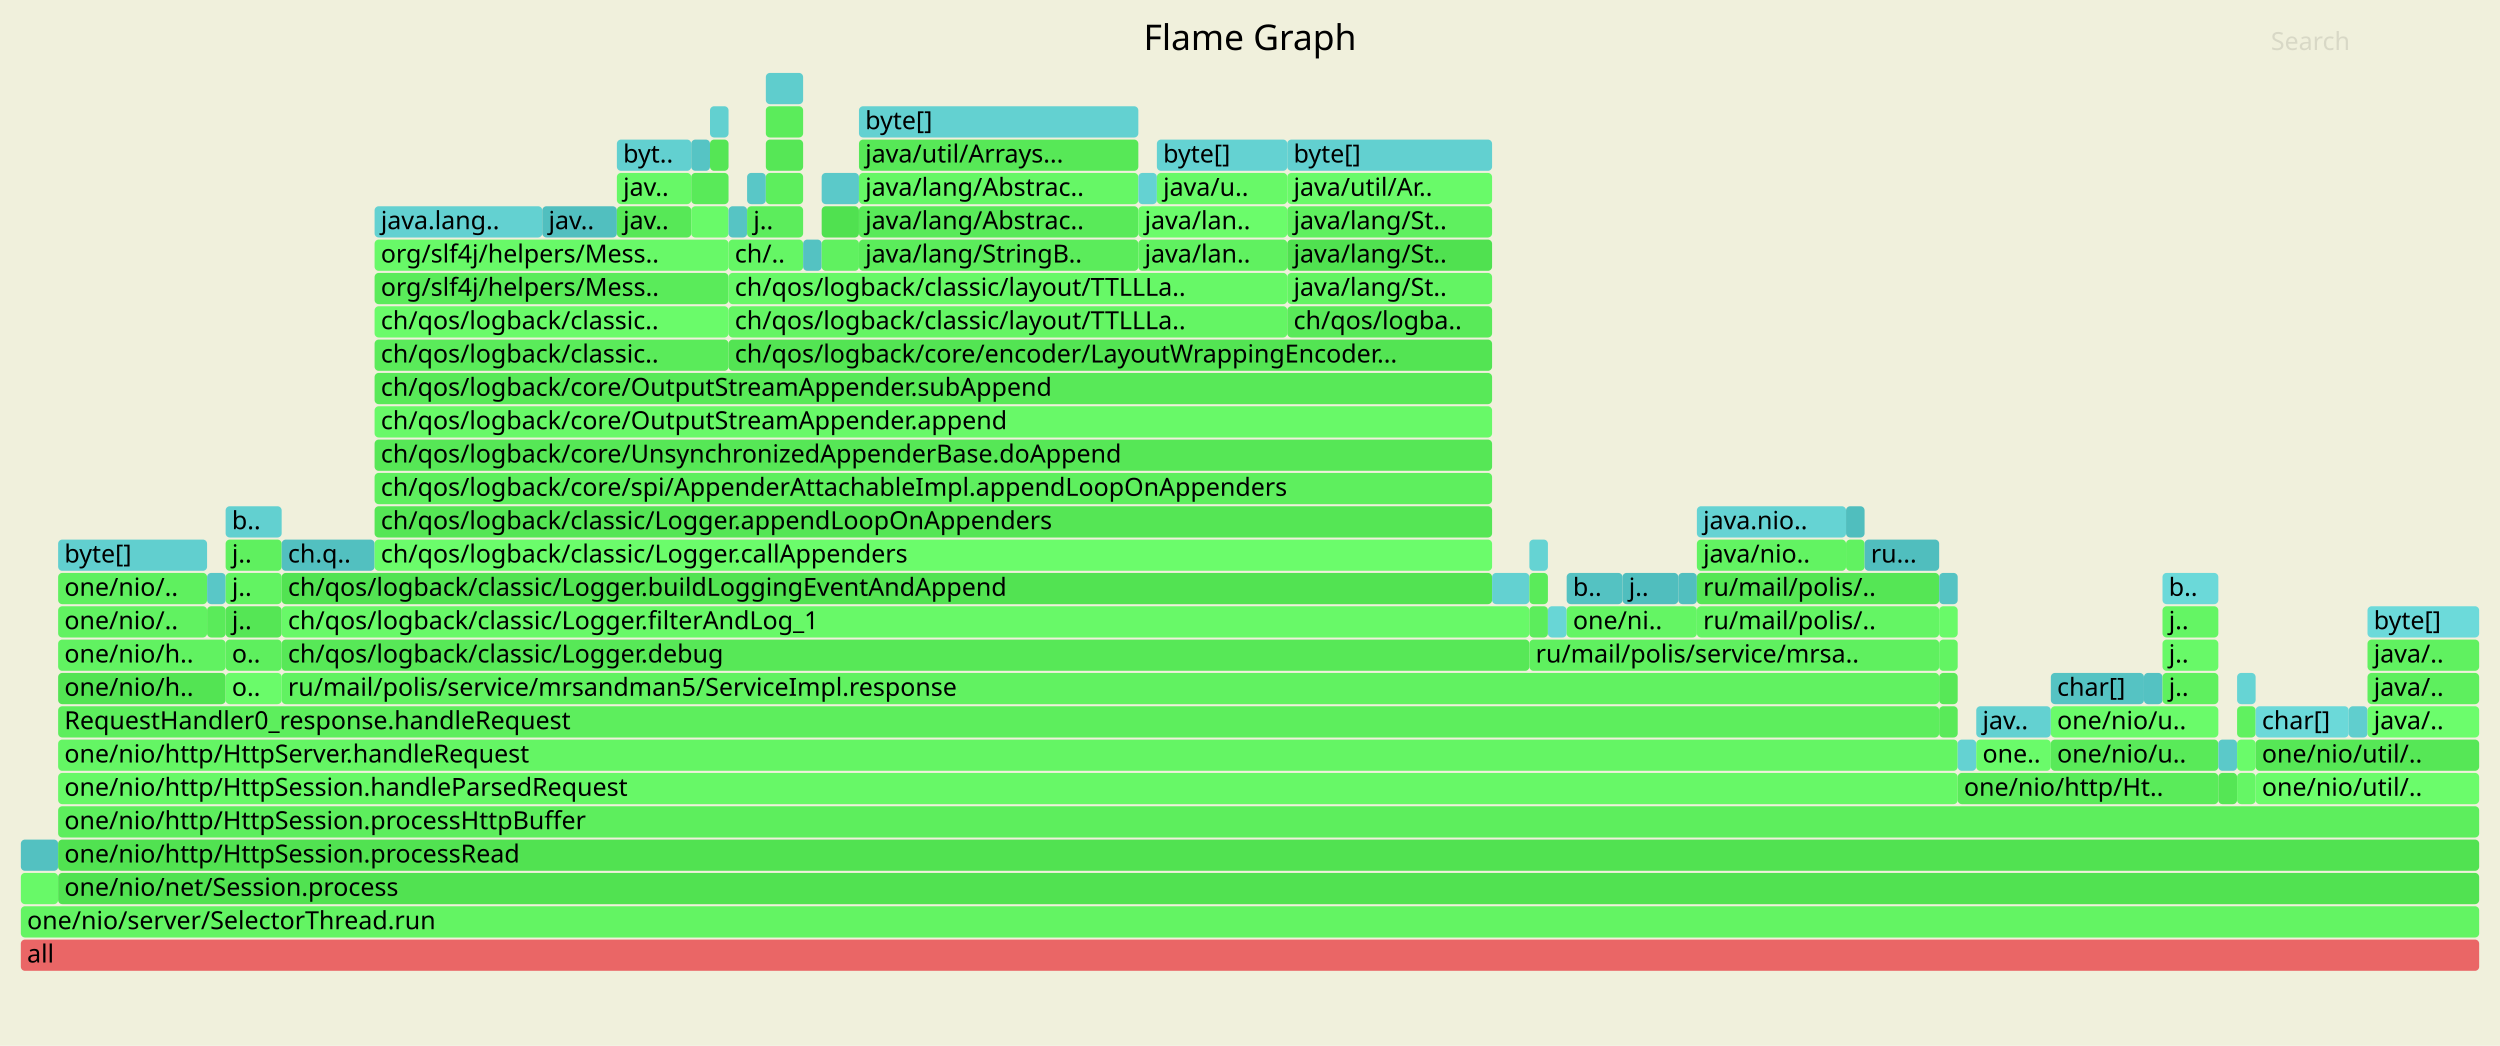
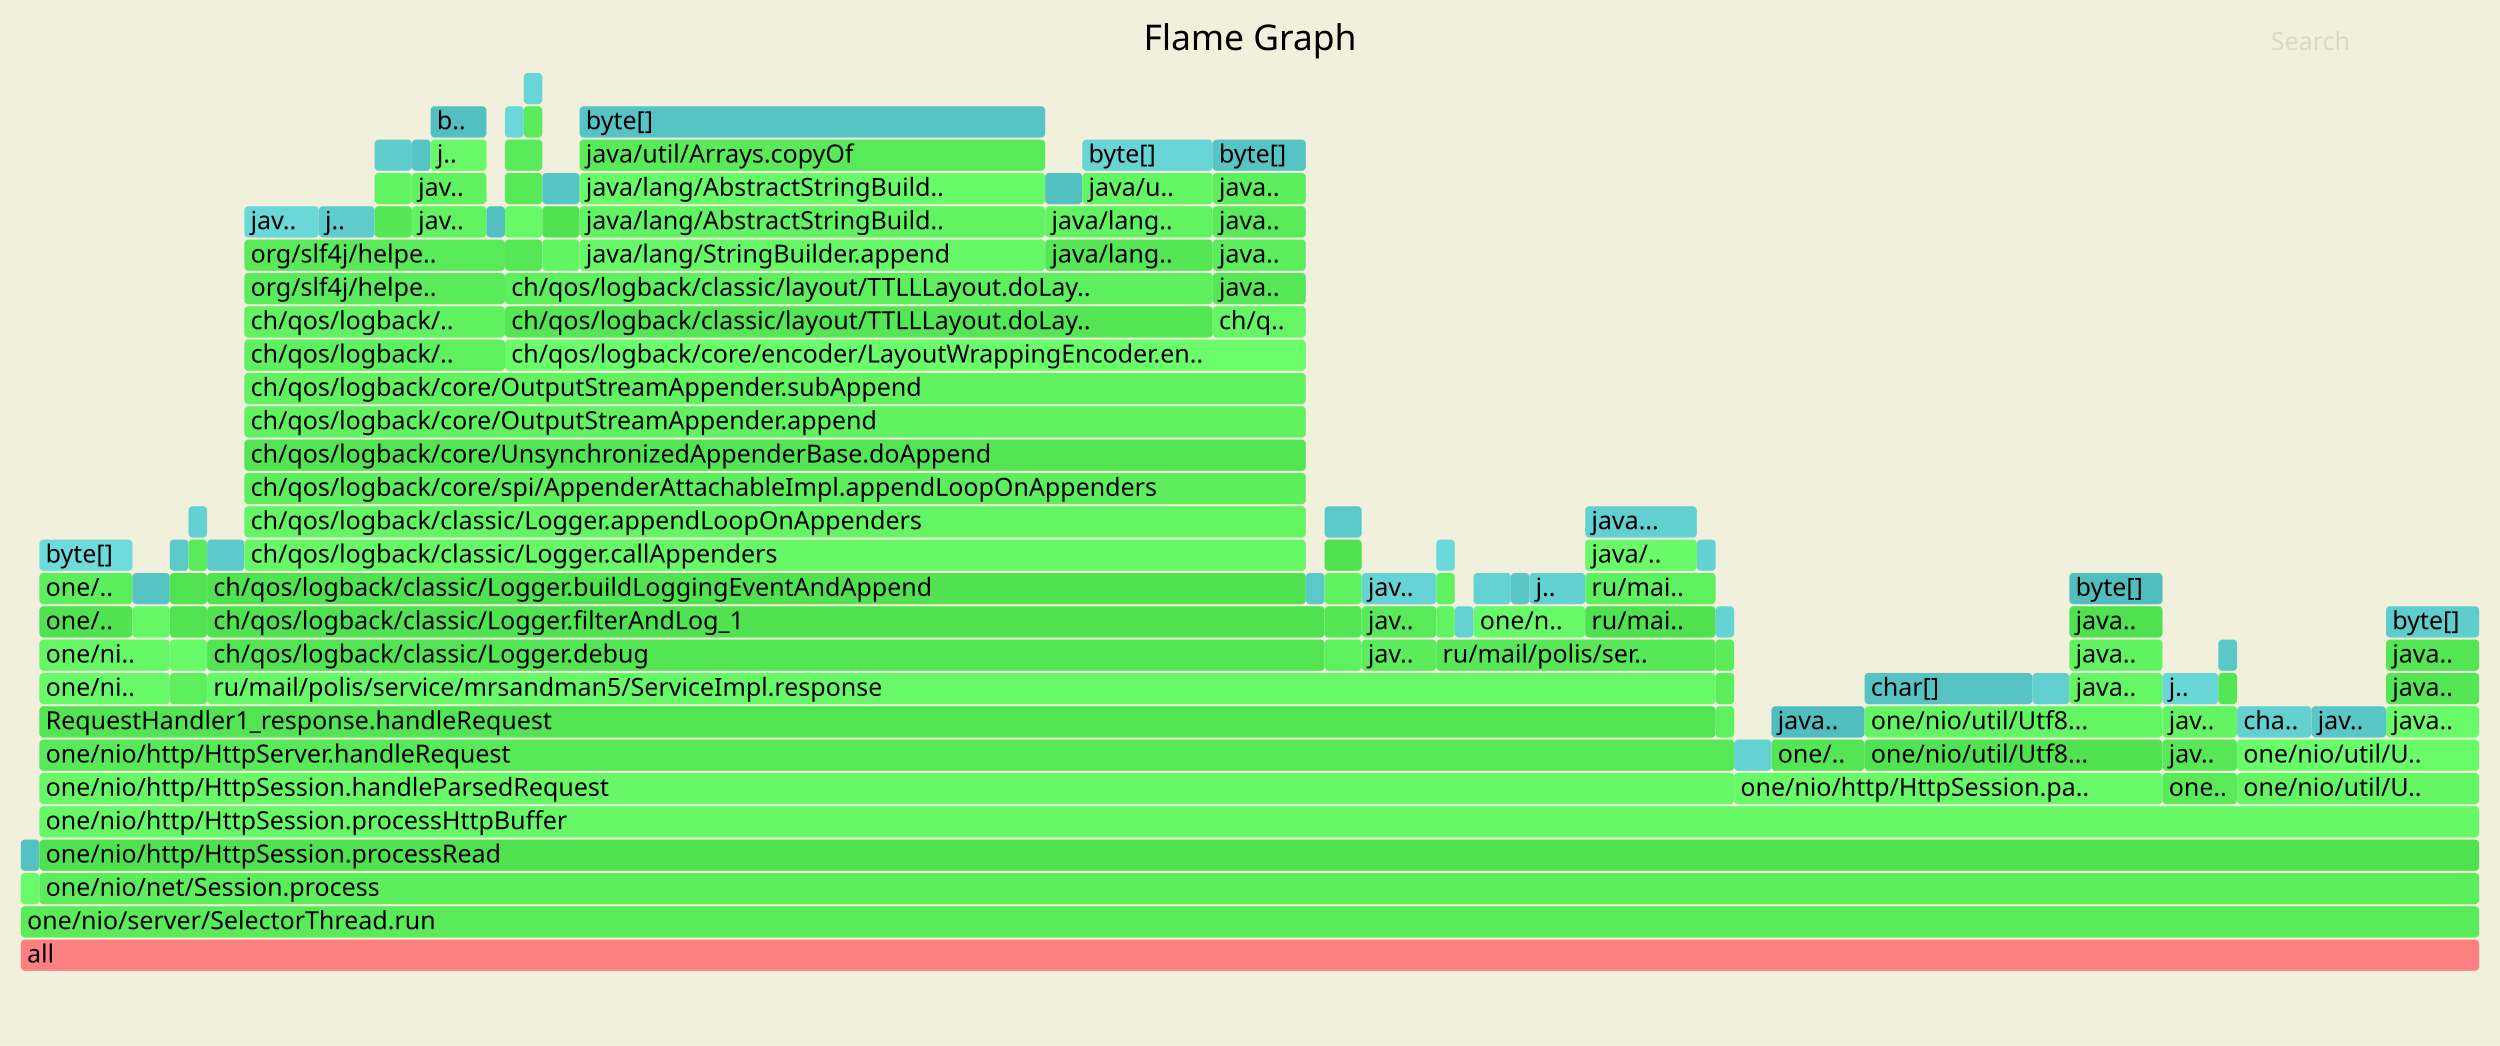
<svg xmlns="http://www.w3.org/2000/svg" version="1.1" width="1200" height="502" viewBox="0 0 1200 502">
  <style type="text/css">
	text { font-family:Verdana; font-size:12px; fill:rgb(0,0,0); }
	#search { opacity:0.1; cursor:pointer; }
	#search:hover, #search.show { opacity:1; }
	#subtitle { text-anchor:middle; font-color:rgb(160,160,160); }
	#title { text-anchor:middle; font-size:17px}
	#unzoom { cursor:pointer; }
	#frames &gt; *:hover { stroke:black; stroke-width:0.5; cursor:pointer; }
	.hide { display:none; }
	.parent { opacity:0.5; }
</style>
  <rect x="0" y="0" width="100%" height="100%" fill="rgb(240,240,220)" />
  <text id="title" x="600" y="24">Flame Graph</text>
  <text id="details" x="10" y="485"> </text>
  <text id="unzoom" x="10" y="24" class="hide">Reset Zoom</text>
  <text id="search" x="1090" y="24">Search</text>
  <text id="matched" x="1090" y="485"> </text>
  <g id="frames">
    <g>
-       <rect x="10.0" y="451.0" width="1180.0" height="15" fill="#ea6666" rx="2" ry="2" />
+       <rect x="10.0" y="451.0" width="1180.0" height="15" fill="#fe8181" rx="2" ry="2" />
      <text x="13.0" y="462.0">all</text>
    </g>
    <g>
-       <rect x="10.0" y="435.0" width="1180.0" height="15" fill="#63f463" rx="2" ry="2" />
+       <rect x="10.0" y="435.0" width="1180.0" height="15" fill="#5aeb5a" rx="2" ry="2" />
      <text x="13.0" y="446.0">one/nio/server/SelectorThread.run</text>
    </g>
    <g>
-       <rect x="10.0" y="419.0" width="17.9" height="15" fill="#68f968" rx="2" ry="2" />
+       <rect x="10.0" y="419.0" width="8.9" height="15" fill="#6afb6a" rx="2" ry="2" />
      <text x="13.0" y="430.0" />
    </g>
    <g>
-       <rect x="10.0" y="403.0" width="17.9" height="15" fill="#53c1c1" rx="2" ry="2" />
+       <rect x="10.0" y="403.0" width="8.9" height="15" fill="#54c2c2" rx="2" ry="2" />
      <text x="13.0" y="414.0" />
    </g>
    <g>
-       <rect x="27.9" y="419.0" width="1162.1" height="15" fill="#51e251" rx="2" ry="2" />
-       <text x="30.9" y="430.0">one/nio/net/Session.process</text>
-     </g>
-     <g>
-       <rect x="27.9" y="403.0" width="1162.1" height="15" fill="#51e251" rx="2" ry="2" />
-       <text x="30.9" y="414.0">one/nio/http/HttpSession.processRead</text>
-     </g>
-     <g>
-       <rect x="27.9" y="387.0" width="1162.1" height="15" fill="#5dee5d" rx="2" ry="2" />
-       <text x="30.9" y="398.0">one/nio/http/HttpSession.processHttpBuffer</text>
-     </g>
-     <g>
-       <rect x="27.9" y="371.0" width="911.8" height="15" fill="#67f867" rx="2" ry="2" />
-       <text x="30.9" y="382.0">one/nio/http/HttpSession.handleParsedRequest</text>
-     </g>
-     <g>
-       <rect x="27.9" y="355.0" width="911.8" height="15" fill="#64f564" rx="2" ry="2" />
-       <text x="30.9" y="366.0">one/nio/http/HttpServer.handleRequest</text>
-     </g>
-     <g>
-       <rect x="27.9" y="339.0" width="902.9" height="15" fill="#5dee5d" rx="2" ry="2" />
-       <text x="30.9" y="350.0">RequestHandler0_response.handleRequest</text>
-     </g>
-     <g>
-       <rect x="27.9" y="323.0" width="80.4" height="15" fill="#53e453" rx="2" ry="2" />
-       <text x="30.9" y="334.0">one/nio/h..</text>
-     </g>
-     <g>
-       <rect x="27.9" y="307.0" width="80.4" height="15" fill="#61f261" rx="2" ry="2" />
-       <text x="30.9" y="318.0">one/nio/h..</text>
-     </g>
-     <g>
-       <rect x="27.9" y="291.0" width="71.5" height="15" fill="#61f261" rx="2" ry="2" />
-       <text x="30.9" y="302.0">one/nio/..</text>
-     </g>
-     <g>
-       <rect x="27.9" y="275.0" width="71.5" height="15" fill="#5ff05f" rx="2" ry="2" />
-       <text x="30.9" y="286.0">one/nio/..</text>
-     </g>
-     <g>
-       <rect x="27.9" y="259.0" width="71.5" height="15" fill="#61cfcf" rx="2" ry="2" />
-       <text x="30.9" y="270.0">byte[]</text>
-     </g>
-     <g>
-       <rect x="99.4" y="291.0" width="8.9" height="15" fill="#5aeb5a" rx="2" ry="2" />
-       <text x="102.4" y="302.0" />
-     </g>
-     <g>
-       <rect x="99.4" y="275.0" width="8.9" height="15" fill="#59c7c7" rx="2" ry="2" />
-       <text x="102.4" y="286.0" />
-     </g>
-     <g>
-       <rect x="108.3" y="323.0" width="26.9" height="15" fill="#6afb6a" rx="2" ry="2" />
-       <text x="111.3" y="334.0">o..</text>
-     </g>
-     <g>
-       <rect x="108.3" y="307.0" width="26.9" height="15" fill="#5eef5e" rx="2" ry="2" />
-       <text x="111.3" y="318.0">o..</text>
-     </g>
-     <g>
-       <rect x="108.3" y="291.0" width="26.9" height="15" fill="#55e655" rx="2" ry="2" />
-       <text x="111.3" y="302.0">j..</text>
-     </g>
-     <g>
-       <rect x="108.3" y="275.0" width="26.9" height="15" fill="#62f362" rx="2" ry="2" />
-       <text x="111.3" y="286.0">j..</text>
-     </g>
-     <g>
-       <rect x="108.3" y="259.0" width="26.9" height="15" fill="#5ff05f" rx="2" ry="2" />
-       <text x="111.3" y="270.0">j..</text>
-     </g>
-     <g>
-       <rect x="108.3" y="243.0" width="26.9" height="15" fill="#62d0d0" rx="2" ry="2" />
-       <text x="111.3" y="254.0">b..</text>
-     </g>
-     <g>
-       <rect x="135.2" y="323.0" width="795.6" height="15" fill="#61f261" rx="2" ry="2" />
-       <text x="138.2" y="334.0">ru/mail/polis/service/mrsandman5/ServiceImpl.response</text>
-     </g>
-     <g>
-       <rect x="135.2" y="307.0" width="598.9" height="15" fill="#57e857" rx="2" ry="2" />
-       <text x="138.2" y="318.0">ch/qos/logback/classic/Logger.debug</text>
-     </g>
-     <g>
-       <rect x="135.2" y="291.0" width="598.9" height="15" fill="#68f968" rx="2" ry="2" />
-       <text x="138.2" y="302.0">ch/qos/logback/classic/Logger.filterAndLog_1</text>
-     </g>
-     <g>
-       <rect x="135.2" y="275.0" width="581.0" height="15" fill="#52e352" rx="2" ry="2" />
-       <text x="138.2" y="286.0">ch/qos/logback/classic/Logger.buildLoggingEventAndAppend</text>
-     </g>
-     <g>
-       <rect x="135.2" y="259.0" width="44.6" height="15" fill="#52c0c0" rx="2" ry="2" />
-       <text x="138.2" y="270.0">ch.q..</text>
-     </g>
-     <g>
-       <rect x="179.8" y="259.0" width="536.4" height="15" fill="#6bfc6b" rx="2" ry="2" />
-       <text x="182.8" y="270.0">ch/qos/logback/classic/Logger.callAppenders</text>
-     </g>
-     <g>
-       <rect x="179.8" y="243.0" width="536.4" height="15" fill="#55e655" rx="2" ry="2" />
-       <text x="182.8" y="254.0">ch/qos/logback/classic/Logger.appendLoopOnAppenders</text>
-     </g>
-     <g>
-       <rect x="179.8" y="227.0" width="536.4" height="15" fill="#5eef5e" rx="2" ry="2" />
-       <text x="182.8" y="238.0">ch/qos/logback/core/spi/AppenderAttachableImpl.appendLoopOnAppenders</text>
-     </g>
-     <g>
-       <rect x="179.8" y="211.0" width="536.4" height="15" fill="#56e756" rx="2" ry="2" />
-       <text x="182.8" y="222.0">ch/qos/logback/core/UnsynchronizedAppenderBase.doAppend</text>
-     </g>
-     <g>
-       <rect x="179.8" y="195.0" width="536.4" height="15" fill="#68f968" rx="2" ry="2" />
-       <text x="182.8" y="206.0">ch/qos/logback/core/OutputStreamAppender.append</text>
-     </g>
-     <g>
-       <rect x="179.8" y="179.0" width="536.4" height="15" fill="#58e958" rx="2" ry="2" />
-       <text x="182.8" y="190.0">ch/qos/logback/core/OutputStreamAppender.subAppend</text>
-     </g>
-     <g>
-       <rect x="179.8" y="163.0" width="169.9" height="15" fill="#5aeb5a" rx="2" ry="2" />
-       <text x="182.8" y="174.0">ch/qos/logback/classic..</text>
-     </g>
-     <g>
-       <rect x="179.8" y="147.0" width="169.9" height="15" fill="#6afb6a" rx="2" ry="2" />
-       <text x="182.8" y="158.0">ch/qos/logback/classic..</text>
-     </g>
-     <g>
-       <rect x="179.8" y="131.0" width="169.9" height="15" fill="#5aeb5a" rx="2" ry="2" />
-       <text x="182.8" y="142.0">org/slf4j/helpers/Mess..</text>
-     </g>
-     <g>
-       <rect x="179.8" y="115.0" width="169.9" height="15" fill="#68f968" rx="2" ry="2" />
-       <text x="182.8" y="126.0">org/slf4j/helpers/Mess..</text>
-     </g>
-     <g>
-       <rect x="179.8" y="99.0" width="80.5" height="15" fill="#63d1d1" rx="2" ry="2" />
-       <text x="182.8" y="110.0">java.lang..</text>
-     </g>
-     <g>
-       <rect x="260.3" y="99.0" width="35.8" height="15" fill="#51bfbf" rx="2" ry="2" />
-       <text x="263.3" y="110.0">jav..</text>
-     </g>
-     <g>
-       <rect x="296.1" y="99.0" width="35.7" height="15" fill="#57e857" rx="2" ry="2" />
-       <text x="299.1" y="110.0">jav..</text>
-     </g>
-     <g>
-       <rect x="296.1" y="83.0" width="35.7" height="15" fill="#67f867" rx="2" ry="2" />
-       <text x="299.1" y="94.0">jav..</text>
-     </g>
-     <g>
-       <rect x="296.1" y="67.0" width="35.7" height="15" fill="#62d0d0" rx="2" ry="2" />
-       <text x="299.1" y="78.0">byt..</text>
-     </g>
-     <g>
-       <rect x="331.8" y="99.0" width="17.9" height="15" fill="#69fa69" rx="2" ry="2" />
-       <text x="334.8" y="110.0" />
-     </g>
-     <g>
-       <rect x="331.8" y="83.0" width="17.9" height="15" fill="#59ea59" rx="2" ry="2" />
-       <text x="334.8" y="94.0" />
-     </g>
-     <g>
-       <rect x="331.8" y="67.0" width="9.0" height="15" fill="#56c4c4" rx="2" ry="2" />
-       <text x="334.8" y="78.0" />
-     </g>
-     <g>
-       <rect x="340.8" y="67.0" width="8.9" height="15" fill="#55e655" rx="2" ry="2" />
-       <text x="343.8" y="78.0" />
-     </g>
-     <g>
-       <rect x="340.8" y="51.0" width="8.9" height="15" fill="#62d0d0" rx="2" ry="2" />
-       <text x="343.8" y="62.0" />
-     </g>
-     <g>
-       <rect x="349.7" y="163.0" width="366.5" height="15" fill="#53e453" rx="2" ry="2" />
-       <text x="352.7" y="174.0">ch/qos/logback/core/encoder/LayoutWrappingEncoder...</text>
-     </g>
-     <g>
-       <rect x="349.7" y="147.0" width="268.2" height="15" fill="#64f564" rx="2" ry="2" />
-       <text x="352.7" y="158.0">ch/qos/logback/classic/layout/TTLLLa..</text>
-     </g>
-     <g>
-       <rect x="349.7" y="131.0" width="268.2" height="15" fill="#67f867" rx="2" ry="2" />
-       <text x="352.7" y="142.0">ch/qos/logback/classic/layout/TTLLLa..</text>
-     </g>
-     <g>
-       <rect x="349.7" y="115.0" width="35.8" height="15" fill="#65f665" rx="2" ry="2" />
-       <text x="352.7" y="126.0">ch/..</text>
-     </g>
-     <g>
-       <rect x="349.7" y="99.0" width="8.9" height="15" fill="#56c4c4" rx="2" ry="2" />
-       <text x="352.7" y="110.0" />
-     </g>
-     <g>
-       <rect x="358.6" y="99.0" width="26.9" height="15" fill="#5ced5c" rx="2" ry="2" />
-       <text x="361.6" y="110.0">j..</text>
-     </g>
-     <g>
-       <rect x="358.6" y="83.0" width="9.0" height="15" fill="#59c7c7" rx="2" ry="2" />
-       <text x="361.6" y="94.0" />
-     </g>
-     <g>
-       <rect x="367.6" y="83.0" width="17.9" height="15" fill="#5dee5d" rx="2" ry="2" />
-       <text x="370.6" y="94.0" />
-     </g>
-     <g>
-       <rect x="367.6" y="67.0" width="17.9" height="15" fill="#56e756" rx="2" ry="2" />
-       <text x="370.6" y="78.0" />
-     </g>
-     <g>
-       <rect x="367.6" y="51.0" width="17.9" height="15" fill="#5bec5b" rx="2" ry="2" />
-       <text x="370.6" y="62.0" />
-     </g>
-     <g>
-       <rect x="367.6" y="35.0" width="17.9" height="15" fill="#5fcdcd" rx="2" ry="2" />
-       <text x="370.6" y="46.0" />
-     </g>
-     <g>
-       <rect x="385.5" y="115.0" width="8.9" height="15" fill="#54c2c2" rx="2" ry="2" />
-       <text x="388.5" y="126.0" />
-     </g>
-     <g>
-       <rect x="394.4" y="115.0" width="17.9" height="15" fill="#60f160" rx="2" ry="2" />
-       <text x="397.4" y="126.0" />
-     </g>
-     <g>
-       <rect x="394.4" y="99.0" width="17.9" height="15" fill="#50e150" rx="2" ry="2" />
-       <text x="397.4" y="110.0" />
-     </g>
-     <g>
-       <rect x="394.4" y="83.0" width="17.9" height="15" fill="#5bc9c9" rx="2" ry="2" />
-       <text x="397.4" y="94.0" />
-     </g>
-     <g>
-       <rect x="412.3" y="115.0" width="134.1" height="15" fill="#5bec5b" rx="2" ry="2" />
-       <text x="415.3" y="126.0">java/lang/StringB..</text>
-     </g>
-     <g>
-       <rect x="412.3" y="99.0" width="134.1" height="15" fill="#59ea59" rx="2" ry="2" />
-       <text x="415.3" y="110.0">java/lang/Abstrac..</text>
-     </g>
-     <g>
-       <rect x="412.3" y="83.0" width="134.1" height="15" fill="#66f766" rx="2" ry="2" />
-       <text x="415.3" y="94.0">java/lang/Abstrac..</text>
-     </g>
-     <g>
-       <rect x="412.3" y="67.0" width="134.1" height="15" fill="#57e857" rx="2" ry="2" />
-       <text x="415.3" y="78.0">java/util/Arrays...</text>
-     </g>
-     <g>
-       <rect x="412.3" y="51.0" width="134.1" height="15" fill="#63d1d1" rx="2" ry="2" />
-       <text x="415.3" y="62.0">byte[]</text>
-     </g>
-     <g>
-       <rect x="546.4" y="115.0" width="71.5" height="15" fill="#60f160" rx="2" ry="2" />
-       <text x="549.4" y="126.0">java/lan..</text>
-     </g>
-     <g>
-       <rect x="546.4" y="99.0" width="71.5" height="15" fill="#6bfc6b" rx="2" ry="2" />
-       <text x="549.4" y="110.0">java/lan..</text>
-     </g>
-     <g>
-       <rect x="546.4" y="83.0" width="8.9" height="15" fill="#64d2d2" rx="2" ry="2" />
-       <text x="549.4" y="94.0" />
-     </g>
-     <g>
-       <rect x="555.3" y="83.0" width="62.6" height="15" fill="#68f968" rx="2" ry="2" />
-       <text x="558.3" y="94.0">java/u..</text>
-     </g>
-     <g>
-       <rect x="555.3" y="67.0" width="62.6" height="15" fill="#64d2d2" rx="2" ry="2" />
-       <text x="558.3" y="78.0">byte[]</text>
-     </g>
-     <g>
-       <rect x="617.9" y="147.0" width="98.3" height="15" fill="#59ea59" rx="2" ry="2" />
-       <text x="620.9" y="158.0">ch/qos/logba..</text>
-     </g>
-     <g>
-       <rect x="617.9" y="131.0" width="98.3" height="15" fill="#63f463" rx="2" ry="2" />
-       <text x="620.9" y="142.0">java/lang/St..</text>
-     </g>
-     <g>
-       <rect x="617.9" y="115.0" width="98.3" height="15" fill="#50e150" rx="2" ry="2" />
-       <text x="620.9" y="126.0">java/lang/St..</text>
-     </g>
-     <g>
-       <rect x="617.9" y="99.0" width="98.3" height="15" fill="#5ff05f" rx="2" ry="2" />
-       <text x="620.9" y="110.0">java/lang/St..</text>
-     </g>
-     <g>
-       <rect x="617.9" y="83.0" width="98.3" height="15" fill="#69fa69" rx="2" ry="2" />
-       <text x="620.9" y="94.0">java/util/Ar..</text>
-     </g>
-     <g>
-       <rect x="617.9" y="67.0" width="98.3" height="15" fill="#62d0d0" rx="2" ry="2" />
-       <text x="620.9" y="78.0">byte[]</text>
-     </g>
-     <g>
-       <rect x="716.2" y="275.0" width="17.9" height="15" fill="#63d1d1" rx="2" ry="2" />
-       <text x="719.2" y="286.0" />
-     </g>
-     <g>
-       <rect x="734.1" y="307.0" width="196.7" height="15" fill="#5ff05f" rx="2" ry="2" />
-       <text x="737.1" y="318.0">ru/mail/polis/service/mrsa..</text>
-     </g>
-     <g>
-       <rect x="734.1" y="291.0" width="8.9" height="15" fill="#5ced5c" rx="2" ry="2" />
-       <text x="737.1" y="302.0" />
-     </g>
-     <g>
-       <rect x="734.1" y="275.0" width="8.9" height="15" fill="#5aeb5a" rx="2" ry="2" />
-       <text x="737.1" y="286.0" />
-     </g>
-     <g>
-       <rect x="734.1" y="259.0" width="8.9" height="15" fill="#65d3d3" rx="2" ry="2" />
-       <text x="737.1" y="270.0" />
-     </g>
-     <g>
-       <rect x="743.0" y="291.0" width="9.0" height="15" fill="#68d6d6" rx="2" ry="2" />
-       <text x="746.0" y="302.0" />
-     </g>
-     <g>
-       <rect x="752.0" y="291.0" width="62.5" height="15" fill="#64f564" rx="2" ry="2" />
-       <text x="755.0" y="302.0">one/ni..</text>
-     </g>
-     <g>
-       <rect x="752.0" y="275.0" width="26.8" height="15" fill="#54c2c2" rx="2" ry="2" />
-       <text x="755.0" y="286.0">b..</text>
-     </g>
-     <g>
-       <rect x="778.8" y="275.0" width="26.8" height="15" fill="#50bebe" rx="2" ry="2" />
-       <text x="781.8" y="286.0">j..</text>
-     </g>
-     <g>
-       <rect x="805.6" y="275.0" width="8.9" height="15" fill="#51bfbf" rx="2" ry="2" />
-       <text x="808.6" y="286.0" />
-     </g>
-     <g>
-       <rect x="814.5" y="291.0" width="116.3" height="15" fill="#64f564" rx="2" ry="2" />
-       <text x="817.5" y="302.0">ru/mail/polis/..</text>
-     </g>
-     <g>
-       <rect x="814.5" y="275.0" width="116.3" height="15" fill="#55e655" rx="2" ry="2" />
-       <text x="817.5" y="286.0">ru/mail/polis/..</text>
-     </g>
-     <g>
-       <rect x="814.5" y="259.0" width="71.6" height="15" fill="#62f362" rx="2" ry="2" />
-       <text x="817.5" y="270.0">java/nio..</text>
-     </g>
-     <g>
-       <rect x="814.5" y="243.0" width="71.6" height="15" fill="#65d3d3" rx="2" ry="2" />
-       <text x="817.5" y="254.0">java.nio..</text>
-     </g>
-     <g>
-       <rect x="886.1" y="259.0" width="8.9" height="15" fill="#61f261" rx="2" ry="2" />
-       <text x="889.1" y="270.0" />
-     </g>
-     <g>
-       <rect x="886.1" y="243.0" width="8.9" height="15" fill="#50bebe" rx="2" ry="2" />
-       <text x="889.1" y="254.0" />
-     </g>
-     <g>
-       <rect x="895.0" y="259.0" width="35.8" height="15" fill="#50bebe" rx="2" ry="2" />
-       <text x="898.0" y="270.0">ru...</text>
-     </g>
-     <g>
-       <rect x="930.8" y="339.0" width="8.9" height="15" fill="#59ea59" rx="2" ry="2" />
-       <text x="933.8" y="350.0" />
-     </g>
-     <g>
-       <rect x="930.8" y="323.0" width="8.9" height="15" fill="#57e857" rx="2" ry="2" />
-       <text x="933.8" y="334.0" />
-     </g>
-     <g>
-       <rect x="930.8" y="307.0" width="8.9" height="15" fill="#63f463" rx="2" ry="2" />
-       <text x="933.8" y="318.0" />
-     </g>
-     <g>
-       <rect x="930.8" y="291.0" width="8.9" height="15" fill="#69fa69" rx="2" ry="2" />
-       <text x="933.8" y="302.0" />
-     </g>
-     <g>
-       <rect x="930.8" y="275.0" width="8.9" height="15" fill="#55c3c3" rx="2" ry="2" />
-       <text x="933.8" y="286.0" />
-     </g>
-     <g>
-       <rect x="939.7" y="371.0" width="125.1" height="15" fill="#5aeb5a" rx="2" ry="2" />
-       <text x="942.7" y="382.0">one/nio/http/Ht..</text>
-     </g>
-     <g>
-       <rect x="939.7" y="355.0" width="8.9" height="15" fill="#64d2d2" rx="2" ry="2" />
-       <text x="942.7" y="366.0" />
-     </g>
-     <g>
-       <rect x="948.6" y="355.0" width="35.8" height="15" fill="#6afb6a" rx="2" ry="2" />
-       <text x="951.6" y="366.0">one..</text>
-     </g>
-     <g>
-       <rect x="948.6" y="339.0" width="35.8" height="15" fill="#63d1d1" rx="2" ry="2" />
-       <text x="951.6" y="350.0">jav..</text>
-     </g>
-     <g>
-       <rect x="984.4" y="355.0" width="80.4" height="15" fill="#59ea59" rx="2" ry="2" />
-       <text x="987.4" y="366.0">one/nio/u..</text>
-     </g>
-     <g>
-       <rect x="984.4" y="339.0" width="80.4" height="15" fill="#6afb6a" rx="2" ry="2" />
-       <text x="987.4" y="350.0">one/nio/u..</text>
-     </g>
-     <g>
-       <rect x="984.4" y="323.0" width="44.7" height="15" fill="#55c3c3" rx="2" ry="2" />
-       <text x="987.4" y="334.0">char[]</text>
-     </g>
-     <g>
-       <rect x="1029.1" y="323.0" width="8.9" height="15" fill="#54c2c2" rx="2" ry="2" />
-       <text x="1032.1" y="334.0" />
-     </g>
-     <g>
-       <rect x="1038.0" y="323.0" width="26.8" height="15" fill="#5ff05f" rx="2" ry="2" />
+       <rect x="18.9" y="419.0" width="1171.1" height="15" fill="#5ced5c" rx="2" ry="2" />
+       <text x="21.9" y="430.0">one/nio/net/Session.process</text>
+     </g>
+     <g>
+       <rect x="18.9" y="403.0" width="1171.1" height="15" fill="#50e150" rx="2" ry="2" />
+       <text x="21.9" y="414.0">one/nio/http/HttpSession.processRead</text>
+     </g>
+     <g>
+       <rect x="18.9" y="387.0" width="1171.1" height="15" fill="#67f867" rx="2" ry="2" />
+       <text x="21.9" y="398.0">one/nio/http/HttpSession.processHttpBuffer</text>
+     </g>
+     <g>
+       <rect x="18.9" y="371.0" width="813.5" height="15" fill="#67f867" rx="2" ry="2" />
+       <text x="21.9" y="382.0">one/nio/http/HttpSession.handleParsedRequest</text>
+     </g>
+     <g>
+       <rect x="18.9" y="355.0" width="813.5" height="15" fill="#58e958" rx="2" ry="2" />
+       <text x="21.9" y="366.0">one/nio/http/HttpServer.handleRequest</text>
+     </g>
+     <g>
+       <rect x="18.9" y="339.0" width="804.6" height="15" fill="#53e453" rx="2" ry="2" />
+       <text x="21.9" y="350.0">RequestHandler1_response.handleRequest</text>
+     </g>
+     <g>
+       <rect x="18.9" y="323.0" width="62.6" height="15" fill="#69fa69" rx="2" ry="2" />
+       <text x="21.9" y="334.0">one/ni..</text>
+     </g>
+     <g>
+       <rect x="18.9" y="307.0" width="62.6" height="15" fill="#65f665" rx="2" ry="2" />
+       <text x="21.9" y="318.0">one/ni..</text>
+     </g>
+     <g>
+       <rect x="18.9" y="291.0" width="44.7" height="15" fill="#51e251" rx="2" ry="2" />
+       <text x="21.9" y="302.0">one/..</text>
+     </g>
+     <g>
+       <rect x="18.9" y="275.0" width="44.7" height="15" fill="#5dee5d" rx="2" ry="2" />
+       <text x="21.9" y="286.0">one/..</text>
+     </g>
+     <g>
+       <rect x="18.9" y="259.0" width="44.7" height="15" fill="#6ddbdb" rx="2" ry="2" />
+       <text x="21.9" y="270.0">byte[]</text>
+     </g>
+     <g>
+       <rect x="63.6" y="291.0" width="17.9" height="15" fill="#65f665" rx="2" ry="2" />
+       <text x="66.6" y="302.0" />
+     </g>
+     <g>
+       <rect x="63.6" y="275.0" width="17.9" height="15" fill="#56c4c4" rx="2" ry="2" />
+       <text x="66.6" y="286.0" />
+     </g>
+     <g>
+       <rect x="81.5" y="323.0" width="17.9" height="15" fill="#5eef5e" rx="2" ry="2" />
+       <text x="84.5" y="334.0" />
+     </g>
+     <g>
+       <rect x="81.5" y="307.0" width="17.9" height="15" fill="#69fa69" rx="2" ry="2" />
+       <text x="84.5" y="318.0" />
+     </g>
+     <g>
+       <rect x="81.5" y="291.0" width="17.9" height="15" fill="#52e352" rx="2" ry="2" />
+       <text x="84.5" y="302.0" />
+     </g>
+     <g>
+       <rect x="81.5" y="275.0" width="17.9" height="15" fill="#52e352" rx="2" ry="2" />
+       <text x="84.5" y="286.0" />
+     </g>
+     <g>
+       <rect x="81.5" y="259.0" width="9.0" height="15" fill="#5bc9c9" rx="2" ry="2" />
+       <text x="84.5" y="270.0" />
+     </g>
+     <g>
+       <rect x="90.5" y="259.0" width="8.9" height="15" fill="#59ea59" rx="2" ry="2" />
+       <text x="93.5" y="270.0" />
+     </g>
+     <g>
+       <rect x="90.5" y="243.0" width="8.9" height="15" fill="#63d1d1" rx="2" ry="2" />
+       <text x="93.5" y="254.0" />
+     </g>
+     <g>
+       <rect x="99.4" y="323.0" width="724.1" height="15" fill="#68f968" rx="2" ry="2" />
+       <text x="102.4" y="334.0">ru/mail/polis/service/mrsandman5/ServiceImpl.response</text>
+     </g>
+     <g>
+       <rect x="99.4" y="307.0" width="536.4" height="15" fill="#53e453" rx="2" ry="2" />
+       <text x="102.4" y="318.0">ch/qos/logback/classic/Logger.debug</text>
+     </g>
+     <g>
+       <rect x="99.4" y="291.0" width="536.4" height="15" fill="#51e251" rx="2" ry="2" />
+       <text x="102.4" y="302.0">ch/qos/logback/classic/Logger.filterAndLog_1</text>
+     </g>
+     <g>
+       <rect x="99.4" y="275.0" width="527.4" height="15" fill="#51e251" rx="2" ry="2" />
+       <text x="102.4" y="286.0">ch/qos/logback/classic/Logger.buildLoggingEventAndAppend</text>
+     </g>
+     <g>
+       <rect x="99.4" y="259.0" width="17.9" height="15" fill="#5dcbcb" rx="2" ry="2" />
+       <text x="102.4" y="270.0" />
+     </g>
+     <g>
+       <rect x="117.3" y="259.0" width="509.5" height="15" fill="#67f867" rx="2" ry="2" />
+       <text x="120.3" y="270.0">ch/qos/logback/classic/Logger.callAppenders</text>
+     </g>
+     <g>
+       <rect x="117.3" y="243.0" width="509.5" height="15" fill="#64f564" rx="2" ry="2" />
+       <text x="120.3" y="254.0">ch/qos/logback/classic/Logger.appendLoopOnAppenders</text>
+     </g>
+     <g>
+       <rect x="117.3" y="227.0" width="509.5" height="15" fill="#5dee5d" rx="2" ry="2" />
+       <text x="120.3" y="238.0">ch/qos/logback/core/spi/AppenderAttachableImpl.appendLoopOnAppenders</text>
+     </g>
+     <g>
+       <rect x="117.3" y="211.0" width="509.5" height="15" fill="#53e453" rx="2" ry="2" />
+       <text x="120.3" y="222.0">ch/qos/logback/core/UnsynchronizedAppenderBase.doAppend</text>
+     </g>
+     <g>
+       <rect x="117.3" y="195.0" width="509.5" height="15" fill="#61f261" rx="2" ry="2" />
+       <text x="120.3" y="206.0">ch/qos/logback/core/OutputStreamAppender.append</text>
+     </g>
+     <g>
+       <rect x="117.3" y="179.0" width="509.5" height="15" fill="#61f261" rx="2" ry="2" />
+       <text x="120.3" y="190.0">ch/qos/logback/core/OutputStreamAppender.subAppend</text>
+     </g>
+     <g>
+       <rect x="117.3" y="163.0" width="125.1" height="15" fill="#5ff05f" rx="2" ry="2" />
+       <text x="120.3" y="174.0">ch/qos/logback/..</text>
+     </g>
+     <g>
+       <rect x="117.3" y="147.0" width="125.1" height="15" fill="#61f261" rx="2" ry="2" />
+       <text x="120.3" y="158.0">ch/qos/logback/..</text>
+     </g>
+     <g>
+       <rect x="117.3" y="131.0" width="125.1" height="15" fill="#5aeb5a" rx="2" ry="2" />
+       <text x="120.3" y="142.0">org/slf4j/helpe..</text>
+     </g>
+     <g>
+       <rect x="117.3" y="115.0" width="125.1" height="15" fill="#59ea59" rx="2" ry="2" />
+       <text x="120.3" y="126.0">org/slf4j/helpe..</text>
+     </g>
+     <g>
+       <rect x="117.3" y="99.0" width="35.7" height="15" fill="#6ad8d8" rx="2" ry="2" />
+       <text x="120.3" y="110.0">jav..</text>
+     </g>
+     <g>
+       <rect x="153.0" y="99.0" width="26.8" height="15" fill="#5ecccc" rx="2" ry="2" />
+       <text x="156.0" y="110.0">j..</text>
+     </g>
+     <g>
+       <rect x="179.8" y="99.0" width="17.9" height="15" fill="#55e655" rx="2" ry="2" />
+       <text x="182.8" y="110.0" />
+     </g>
+     <g>
+       <rect x="179.8" y="83.0" width="17.9" height="15" fill="#62f362" rx="2" ry="2" />
+       <text x="182.8" y="94.0" />
+     </g>
+     <g>
+       <rect x="179.8" y="67.0" width="17.9" height="15" fill="#5fcdcd" rx="2" ry="2" />
+       <text x="182.8" y="78.0" />
+     </g>
+     <g>
+       <rect x="197.7" y="99.0" width="35.8" height="15" fill="#62f362" rx="2" ry="2" />
+       <text x="200.7" y="110.0">jav..</text>
+     </g>
+     <g>
+       <rect x="197.7" y="83.0" width="35.8" height="15" fill="#61f261" rx="2" ry="2" />
+       <text x="200.7" y="94.0">jav..</text>
+     </g>
+     <g>
+       <rect x="197.7" y="67.0" width="9.0" height="15" fill="#57c5c5" rx="2" ry="2" />
+       <text x="200.7" y="78.0" />
+     </g>
+     <g>
+       <rect x="206.7" y="67.0" width="26.8" height="15" fill="#68f968" rx="2" ry="2" />
+       <text x="209.7" y="78.0">j..</text>
+     </g>
+     <g>
+       <rect x="206.7" y="51.0" width="26.8" height="15" fill="#52c0c0" rx="2" ry="2" />
+       <text x="209.7" y="62.0">b..</text>
+     </g>
+     <g>
+       <rect x="233.5" y="99.0" width="8.9" height="15" fill="#52c0c0" rx="2" ry="2" />
+       <text x="236.5" y="110.0" />
+     </g>
+     <g>
+       <rect x="242.4" y="163.0" width="384.4" height="15" fill="#6bfc6b" rx="2" ry="2" />
+       <text x="245.4" y="174.0">ch/qos/logback/core/encoder/LayoutWrappingEncoder.en..</text>
+     </g>
+     <g>
+       <rect x="242.4" y="147.0" width="339.7" height="15" fill="#55e655" rx="2" ry="2" />
+       <text x="245.4" y="158.0">ch/qos/logback/classic/layout/TTLLLayout.doLay..</text>
+     </g>
+     <g>
+       <rect x="242.4" y="131.0" width="339.7" height="15" fill="#5eef5e" rx="2" ry="2" />
+       <text x="245.4" y="142.0">ch/qos/logback/classic/layout/TTLLLayout.doLay..</text>
+     </g>
+     <g>
+       <rect x="242.4" y="115.0" width="17.9" height="15" fill="#56e756" rx="2" ry="2" />
+       <text x="245.4" y="126.0" />
+     </g>
+     <g>
+       <rect x="242.4" y="99.0" width="17.9" height="15" fill="#68f968" rx="2" ry="2" />
+       <text x="245.4" y="110.0" />
+     </g>
+     <g>
+       <rect x="242.4" y="83.0" width="17.9" height="15" fill="#58e958" rx="2" ry="2" />
+       <text x="245.4" y="94.0" />
+     </g>
+     <g>
+       <rect x="242.4" y="67.0" width="17.9" height="15" fill="#5aeb5a" rx="2" ry="2" />
+       <text x="245.4" y="78.0" />
+     </g>
+     <g>
+       <rect x="242.4" y="51.0" width="9.0" height="15" fill="#6ad8d8" rx="2" ry="2" />
+       <text x="245.4" y="62.0" />
+     </g>
+     <g>
+       <rect x="251.4" y="51.0" width="8.9" height="15" fill="#5aeb5a" rx="2" ry="2" />
+       <text x="254.4" y="62.0" />
+     </g>
+     <g>
+       <rect x="251.4" y="35.0" width="8.9" height="15" fill="#68d6d6" rx="2" ry="2" />
+       <text x="254.4" y="46.0" />
+     </g>
+     <g>
+       <rect x="260.3" y="115.0" width="17.9" height="15" fill="#63f463" rx="2" ry="2" />
+       <text x="263.3" y="126.0" />
+     </g>
+     <g>
+       <rect x="260.3" y="99.0" width="17.9" height="15" fill="#51e251" rx="2" ry="2" />
+       <text x="263.3" y="110.0" />
+     </g>
+     <g>
+       <rect x="260.3" y="83.0" width="17.9" height="15" fill="#57c5c5" rx="2" ry="2" />
+       <text x="263.3" y="94.0" />
+     </g>
+     <g>
+       <rect x="278.2" y="115.0" width="223.5" height="15" fill="#67f867" rx="2" ry="2" />
+       <text x="281.2" y="126.0">java/lang/StringBuilder.append</text>
+     </g>
+     <g>
+       <rect x="278.2" y="99.0" width="223.5" height="15" fill="#62f362" rx="2" ry="2" />
+       <text x="281.2" y="110.0">java/lang/AbstractStringBuild..</text>
+     </g>
+     <g>
+       <rect x="278.2" y="83.0" width="223.5" height="15" fill="#69fa69" rx="2" ry="2" />
+       <text x="281.2" y="94.0">java/lang/AbstractStringBuild..</text>
+     </g>
+     <g>
+       <rect x="278.2" y="67.0" width="223.5" height="15" fill="#59ea59" rx="2" ry="2" />
+       <text x="281.2" y="78.0">java/util/Arrays.copyOf</text>
+     </g>
+     <g>
+       <rect x="278.2" y="51.0" width="223.5" height="15" fill="#56c4c4" rx="2" ry="2" />
+       <text x="281.2" y="62.0">byte[]</text>
+     </g>
+     <g>
+       <rect x="501.7" y="115.0" width="80.4" height="15" fill="#55e655" rx="2" ry="2" />
+       <text x="504.7" y="126.0">java/lang..</text>
+     </g>
+     <g>
+       <rect x="501.7" y="99.0" width="80.4" height="15" fill="#62f362" rx="2" ry="2" />
+       <text x="504.7" y="110.0">java/lang..</text>
+     </g>
+     <g>
+       <rect x="501.7" y="83.0" width="17.8" height="15" fill="#53c1c1" rx="2" ry="2" />
+       <text x="504.7" y="94.0" />
+     </g>
+     <g>
+       <rect x="519.5" y="83.0" width="62.6" height="15" fill="#64f564" rx="2" ry="2" />
+       <text x="522.5" y="94.0">java/u..</text>
+     </g>
+     <g>
+       <rect x="519.5" y="67.0" width="62.6" height="15" fill="#67d5d5" rx="2" ry="2" />
+       <text x="522.5" y="78.0">byte[]</text>
+     </g>
+     <g>
+       <rect x="582.1" y="147.0" width="44.7" height="15" fill="#65f665" rx="2" ry="2" />
+       <text x="585.1" y="158.0">ch/q..</text>
+     </g>
+     <g>
+       <rect x="582.1" y="131.0" width="44.7" height="15" fill="#56e756" rx="2" ry="2" />
+       <text x="585.1" y="142.0">java..</text>
+     </g>
+     <g>
+       <rect x="582.1" y="115.0" width="44.7" height="15" fill="#5ced5c" rx="2" ry="2" />
+       <text x="585.1" y="126.0">java..</text>
+     </g>
+     <g>
+       <rect x="582.1" y="99.0" width="44.7" height="15" fill="#59ea59" rx="2" ry="2" />
+       <text x="585.1" y="110.0">java..</text>
+     </g>
+     <g>
+       <rect x="582.1" y="83.0" width="44.7" height="15" fill="#5dee5d" rx="2" ry="2" />
+       <text x="585.1" y="94.0">java..</text>
+     </g>
+     <g>
+       <rect x="582.1" y="67.0" width="44.7" height="15" fill="#56c4c4" rx="2" ry="2" />
+       <text x="585.1" y="78.0">byte[]</text>
+     </g>
+     <g>
+       <rect x="626.8" y="275.0" width="9.0" height="15" fill="#5bc9c9" rx="2" ry="2" />
+       <text x="629.8" y="286.0" />
+     </g>
+     <g>
+       <rect x="635.8" y="307.0" width="17.8" height="15" fill="#5ff05f" rx="2" ry="2" />
+       <text x="638.8" y="318.0" />
+     </g>
+     <g>
+       <rect x="635.8" y="291.0" width="17.8" height="15" fill="#54e554" rx="2" ry="2" />
+       <text x="638.8" y="302.0" />
+     </g>
+     <g>
+       <rect x="635.8" y="275.0" width="17.8" height="15" fill="#60f160" rx="2" ry="2" />
+       <text x="638.8" y="286.0" />
+     </g>
+     <g>
+       <rect x="635.8" y="259.0" width="17.8" height="15" fill="#50e150" rx="2" ry="2" />
+       <text x="638.8" y="270.0" />
+     </g>
+     <g>
+       <rect x="635.8" y="243.0" width="17.8" height="15" fill="#5bc9c9" rx="2" ry="2" />
+       <text x="638.8" y="254.0" />
+     </g>
+     <g>
+       <rect x="653.6" y="307.0" width="35.8" height="15" fill="#5bec5b" rx="2" ry="2" />
+       <text x="656.6" y="318.0">jav..</text>
+     </g>
+     <g>
+       <rect x="653.6" y="291.0" width="35.8" height="15" fill="#59ea59" rx="2" ry="2" />
+       <text x="656.6" y="302.0">jav..</text>
+     </g>
+     <g>
+       <rect x="653.6" y="275.0" width="35.8" height="15" fill="#66d4d4" rx="2" ry="2" />
+       <text x="656.6" y="286.0">jav..</text>
+     </g>
+     <g>
+       <rect x="689.4" y="307.0" width="134.1" height="15" fill="#57e857" rx="2" ry="2" />
+       <text x="692.4" y="318.0">ru/mail/polis/ser..</text>
+     </g>
+     <g>
+       <rect x="689.4" y="291.0" width="8.9" height="15" fill="#63f463" rx="2" ry="2" />
+       <text x="692.4" y="302.0" />
+     </g>
+     <g>
+       <rect x="689.4" y="275.0" width="8.9" height="15" fill="#60f160" rx="2" ry="2" />
+       <text x="692.4" y="286.0" />
+     </g>
+     <g>
+       <rect x="689.4" y="259.0" width="8.9" height="15" fill="#6bd9d9" rx="2" ry="2" />
+       <text x="692.4" y="270.0" />
+     </g>
+     <g>
+       <rect x="698.3" y="291.0" width="9.0" height="15" fill="#64d2d2" rx="2" ry="2" />
+       <text x="701.3" y="302.0" />
+     </g>
+     <g>
+       <rect x="707.3" y="291.0" width="53.6" height="15" fill="#68f968" rx="2" ry="2" />
+       <text x="710.3" y="302.0">one/n..</text>
+     </g>
+     <g>
+       <rect x="707.3" y="275.0" width="17.9" height="15" fill="#64d2d2" rx="2" ry="2" />
+       <text x="710.3" y="286.0" />
+     </g>
+     <g>
+       <rect x="725.2" y="275.0" width="8.9" height="15" fill="#59c7c7" rx="2" ry="2" />
+       <text x="728.2" y="286.0" />
+     </g>
+     <g>
+       <rect x="734.1" y="275.0" width="26.8" height="15" fill="#63d1d1" rx="2" ry="2" />
+       <text x="737.1" y="286.0">j..</text>
+     </g>
+     <g>
+       <rect x="760.9" y="291.0" width="62.6" height="15" fill="#50e150" rx="2" ry="2" />
+       <text x="763.9" y="302.0">ru/mai..</text>
+     </g>
+     <g>
+       <rect x="760.9" y="275.0" width="62.6" height="15" fill="#5ff05f" rx="2" ry="2" />
+       <text x="763.9" y="286.0">ru/mai..</text>
+     </g>
+     <g>
+       <rect x="760.9" y="259.0" width="53.6" height="15" fill="#69fa69" rx="2" ry="2" />
+       <text x="763.9" y="270.0">java/..</text>
+     </g>
+     <g>
+       <rect x="760.9" y="243.0" width="53.6" height="15" fill="#62d0d0" rx="2" ry="2" />
+       <text x="763.9" y="254.0">java...</text>
+     </g>
+     <g>
+       <rect x="814.5" y="259.0" width="9.0" height="15" fill="#63d1d1" rx="2" ry="2" />
+       <text x="817.5" y="270.0" />
+     </g>
+     <g>
+       <rect x="823.5" y="339.0" width="8.9" height="15" fill="#5ff05f" rx="2" ry="2" />
+       <text x="826.5" y="350.0" />
+     </g>
+     <g>
+       <rect x="823.5" y="323.0" width="8.9" height="15" fill="#5ced5c" rx="2" ry="2" />
+       <text x="826.5" y="334.0" />
+     </g>
+     <g>
+       <rect x="823.5" y="307.0" width="8.9" height="15" fill="#5aeb5a" rx="2" ry="2" />
+       <text x="826.5" y="318.0" />
+     </g>
+     <g>
+       <rect x="823.5" y="291.0" width="8.9" height="15" fill="#65d3d3" rx="2" ry="2" />
+       <text x="826.5" y="302.0" />
+     </g>
+     <g>
+       <rect x="832.4" y="371.0" width="205.6" height="15" fill="#68f968" rx="2" ry="2" />
+       <text x="835.4" y="382.0">one/nio/http/HttpSession.pa..</text>
+     </g>
+     <g>
+       <rect x="832.4" y="355.0" width="17.9" height="15" fill="#64d2d2" rx="2" ry="2" />
+       <text x="835.4" y="366.0" />
+     </g>
+     <g>
+       <rect x="850.3" y="355.0" width="44.7" height="15" fill="#54e554" rx="2" ry="2" />
+       <text x="853.3" y="366.0">one/..</text>
+     </g>
+     <g>
+       <rect x="850.3" y="339.0" width="44.7" height="15" fill="#50bebe" rx="2" ry="2" />
+       <text x="853.3" y="350.0">java..</text>
+     </g>
+     <g>
+       <rect x="895.0" y="355.0" width="143.0" height="15" fill="#51e251" rx="2" ry="2" />
+       <text x="898.0" y="366.0">one/nio/util/Utf8...</text>
+     </g>
+     <g>
+       <rect x="895.0" y="339.0" width="143.0" height="15" fill="#64f564" rx="2" ry="2" />
+       <text x="898.0" y="350.0">one/nio/util/Utf8...</text>
+     </g>
+     <g>
+       <rect x="895.0" y="323.0" width="80.5" height="15" fill="#55c3c3" rx="2" ry="2" />
+       <text x="898.0" y="334.0">char[]</text>
+     </g>
+     <g>
+       <rect x="975.5" y="323.0" width="17.8" height="15" fill="#62d0d0" rx="2" ry="2" />
+       <text x="978.5" y="334.0" />
+     </g>
+     <g>
+       <rect x="993.3" y="323.0" width="44.7" height="15" fill="#65f665" rx="2" ry="2" />
+       <text x="996.3" y="334.0">java..</text>
+     </g>
+     <g>
+       <rect x="993.3" y="307.0" width="44.7" height="15" fill="#61f261" rx="2" ry="2" />
+       <text x="996.3" y="318.0">java..</text>
+     </g>
+     <g>
+       <rect x="993.3" y="291.0" width="44.7" height="15" fill="#50e150" rx="2" ry="2" />
+       <text x="996.3" y="302.0">java..</text>
+     </g>
+     <g>
+       <rect x="993.3" y="275.0" width="44.7" height="15" fill="#50bebe" rx="2" ry="2" />
+       <text x="996.3" y="286.0">byte[]</text>
+     </g>
+     <g>
+       <rect x="1038.0" y="371.0" width="35.8" height="15" fill="#59ea59" rx="2" ry="2" />
+       <text x="1041.0" y="382.0">one..</text>
+     </g>
+     <g>
+       <rect x="1038.0" y="355.0" width="35.8" height="15" fill="#57e857" rx="2" ry="2" />
+       <text x="1041.0" y="366.0">jav..</text>
+     </g>
+     <g>
+       <rect x="1038.0" y="339.0" width="35.8" height="15" fill="#63f463" rx="2" ry="2" />
+       <text x="1041.0" y="350.0">jav..</text>
+     </g>
+     <g>
+       <rect x="1038.0" y="323.0" width="26.8" height="15" fill="#69d7d7" rx="2" ry="2" />
      <text x="1041.0" y="334.0">j..</text>
    </g>
    <g>
-       <rect x="1038.0" y="307.0" width="26.8" height="15" fill="#68f968" rx="2" ry="2" />
-       <text x="1041.0" y="318.0">j..</text>
-     </g>
-     <g>
-       <rect x="1038.0" y="291.0" width="26.8" height="15" fill="#64f564" rx="2" ry="2" />
-       <text x="1041.0" y="302.0">j..</text>
-     </g>
-     <g>
-       <rect x="1038.0" y="275.0" width="26.8" height="15" fill="#6bd9d9" rx="2" ry="2" />
-       <text x="1041.0" y="286.0">b..</text>
-     </g>
-     <g>
-       <rect x="1064.8" y="371.0" width="9.0" height="15" fill="#55e655" rx="2" ry="2" />
-       <text x="1067.8" y="382.0" />
-     </g>
-     <g>
-       <rect x="1064.8" y="355.0" width="9.0" height="15" fill="#5bc9c9" rx="2" ry="2" />
-       <text x="1067.8" y="366.0" />
-     </g>
-     <g>
-       <rect x="1073.8" y="371.0" width="8.9" height="15" fill="#65f665" rx="2" ry="2" />
-       <text x="1076.8" y="382.0" />
-     </g>
-     <g>
-       <rect x="1073.8" y="355.0" width="8.9" height="15" fill="#6afb6a" rx="2" ry="2" />
-       <text x="1076.8" y="366.0" />
-     </g>
-     <g>
-       <rect x="1073.8" y="339.0" width="8.9" height="15" fill="#60f160" rx="2" ry="2" />
-       <text x="1076.8" y="350.0" />
-     </g>
-     <g>
-       <rect x="1073.8" y="323.0" width="8.9" height="15" fill="#66d4d4" rx="2" ry="2" />
-       <text x="1076.8" y="334.0" />
-     </g>
-     <g>
-       <rect x="1082.7" y="371.0" width="107.3" height="15" fill="#6bfc6b" rx="2" ry="2" />
-       <text x="1085.7" y="382.0">one/nio/util/..</text>
-     </g>
-     <g>
-       <rect x="1082.7" y="355.0" width="107.3" height="15" fill="#56e756" rx="2" ry="2" />
-       <text x="1085.7" y="366.0">one/nio/util/..</text>
-     </g>
-     <g>
-       <rect x="1082.7" y="339.0" width="44.7" height="15" fill="#6bd9d9" rx="2" ry="2" />
-       <text x="1085.7" y="350.0">char[]</text>
-     </g>
-     <g>
-       <rect x="1127.4" y="339.0" width="9.0" height="15" fill="#60cece" rx="2" ry="2" />
-       <text x="1130.4" y="350.0" />
-     </g>
-     <g>
-       <rect x="1136.4" y="339.0" width="53.6" height="15" fill="#6cfd6c" rx="2" ry="2" />
-       <text x="1139.4" y="350.0">java/..</text>
-     </g>
-     <g>
-       <rect x="1136.4" y="323.0" width="53.6" height="15" fill="#5eef5e" rx="2" ry="2" />
-       <text x="1139.4" y="334.0">java/..</text>
-     </g>
-     <g>
-       <rect x="1136.4" y="307.0" width="53.6" height="15" fill="#60f160" rx="2" ry="2" />
-       <text x="1139.4" y="318.0">java/..</text>
-     </g>
-     <g>
-       <rect x="1136.4" y="291.0" width="53.6" height="15" fill="#6cdada" rx="2" ry="2" />
-       <text x="1139.4" y="302.0">byte[]</text>
+       <rect x="1064.8" y="323.0" width="9.0" height="15" fill="#55e655" rx="2" ry="2" />
+       <text x="1067.8" y="334.0" />
+     </g>
+     <g>
+       <rect x="1064.8" y="307.0" width="9.0" height="15" fill="#5ac8c8" rx="2" ry="2" />
+       <text x="1067.8" y="318.0" />
+     </g>
+     <g>
+       <rect x="1073.8" y="371.0" width="116.2" height="15" fill="#64f564" rx="2" ry="2" />
+       <text x="1076.8" y="382.0">one/nio/util/U..</text>
+     </g>
+     <g>
+       <rect x="1073.8" y="355.0" width="116.2" height="15" fill="#6afb6a" rx="2" ry="2" />
+       <text x="1076.8" y="366.0">one/nio/util/U..</text>
+     </g>
+     <g>
+       <rect x="1073.8" y="339.0" width="35.7" height="15" fill="#63d1d1" rx="2" ry="2" />
+       <text x="1076.8" y="350.0">cha..</text>
+     </g>
+     <g>
+       <rect x="1109.5" y="339.0" width="35.8" height="15" fill="#59c7c7" rx="2" ry="2" />
+       <text x="1112.5" y="350.0">jav..</text>
+     </g>
+     <g>
+       <rect x="1145.3" y="339.0" width="44.7" height="15" fill="#6afb6a" rx="2" ry="2" />
+       <text x="1148.3" y="350.0">java..</text>
+     </g>
+     <g>
+       <rect x="1145.3" y="323.0" width="44.7" height="15" fill="#55e655" rx="2" ry="2" />
+       <text x="1148.3" y="334.0">java..</text>
+     </g>
+     <g>
+       <rect x="1145.3" y="307.0" width="44.7" height="15" fill="#54e554" rx="2" ry="2" />
+       <text x="1148.3" y="318.0">java..</text>
+     </g>
+     <g>
+       <rect x="1145.3" y="291.0" width="44.7" height="15" fill="#5fcdcd" rx="2" ry="2" />
+       <text x="1148.3" y="302.0">byte[]</text>
    </g>
  </g>
</svg>
